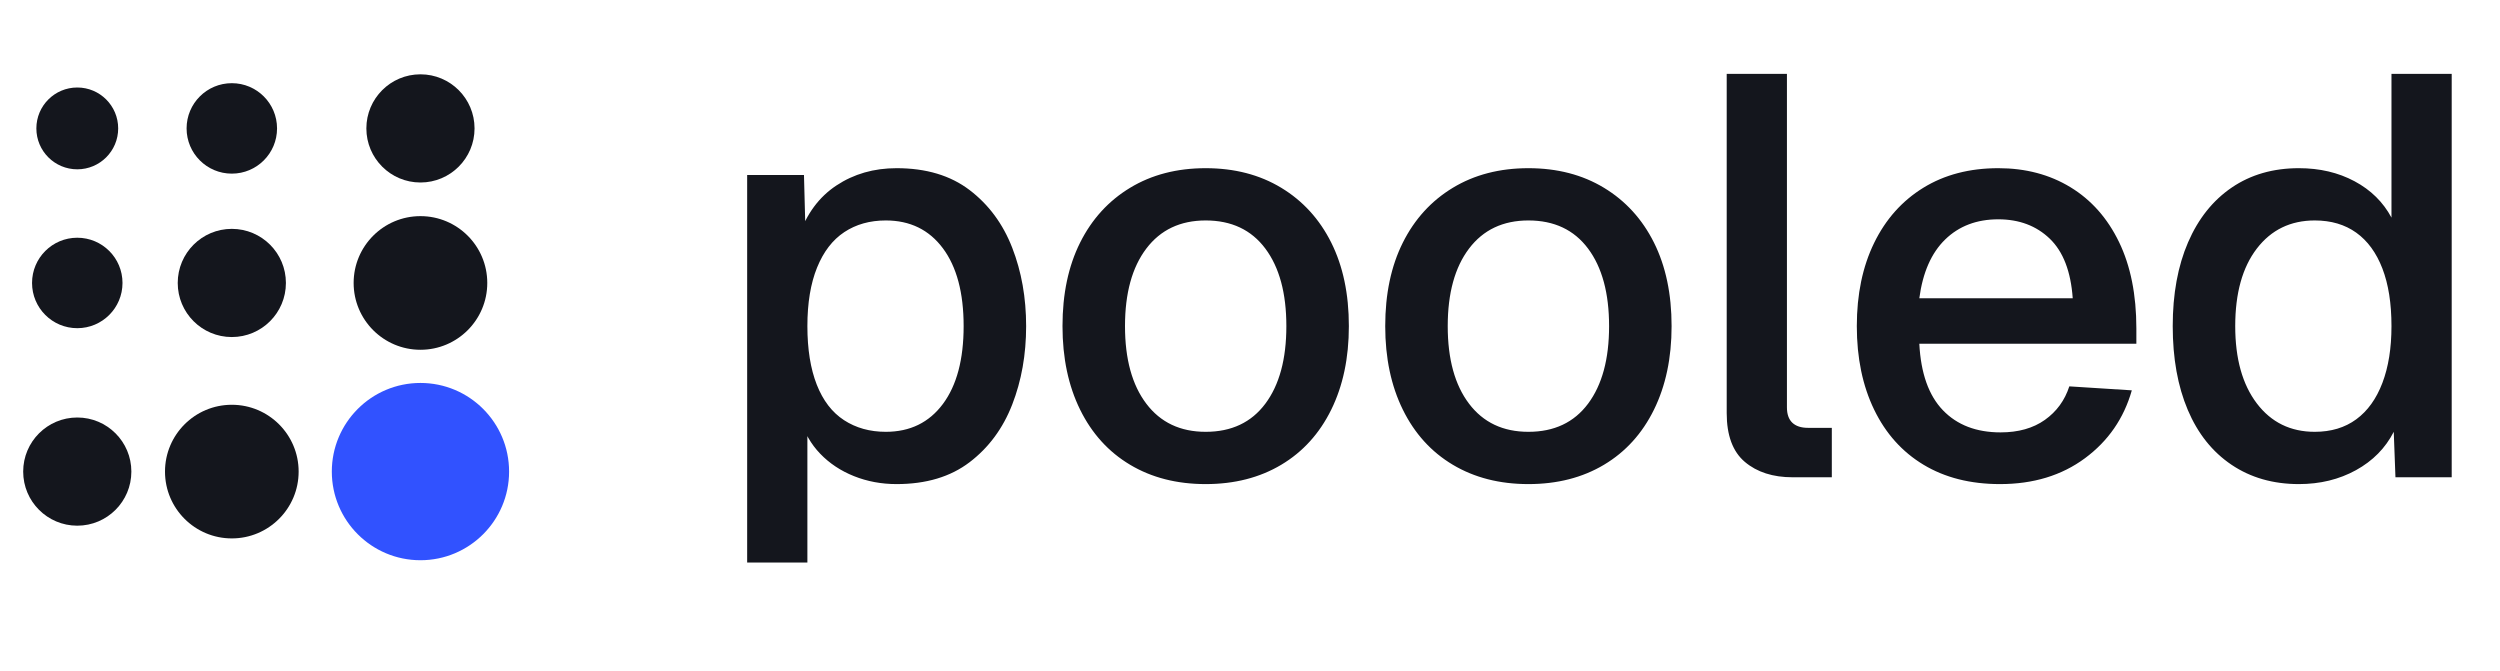
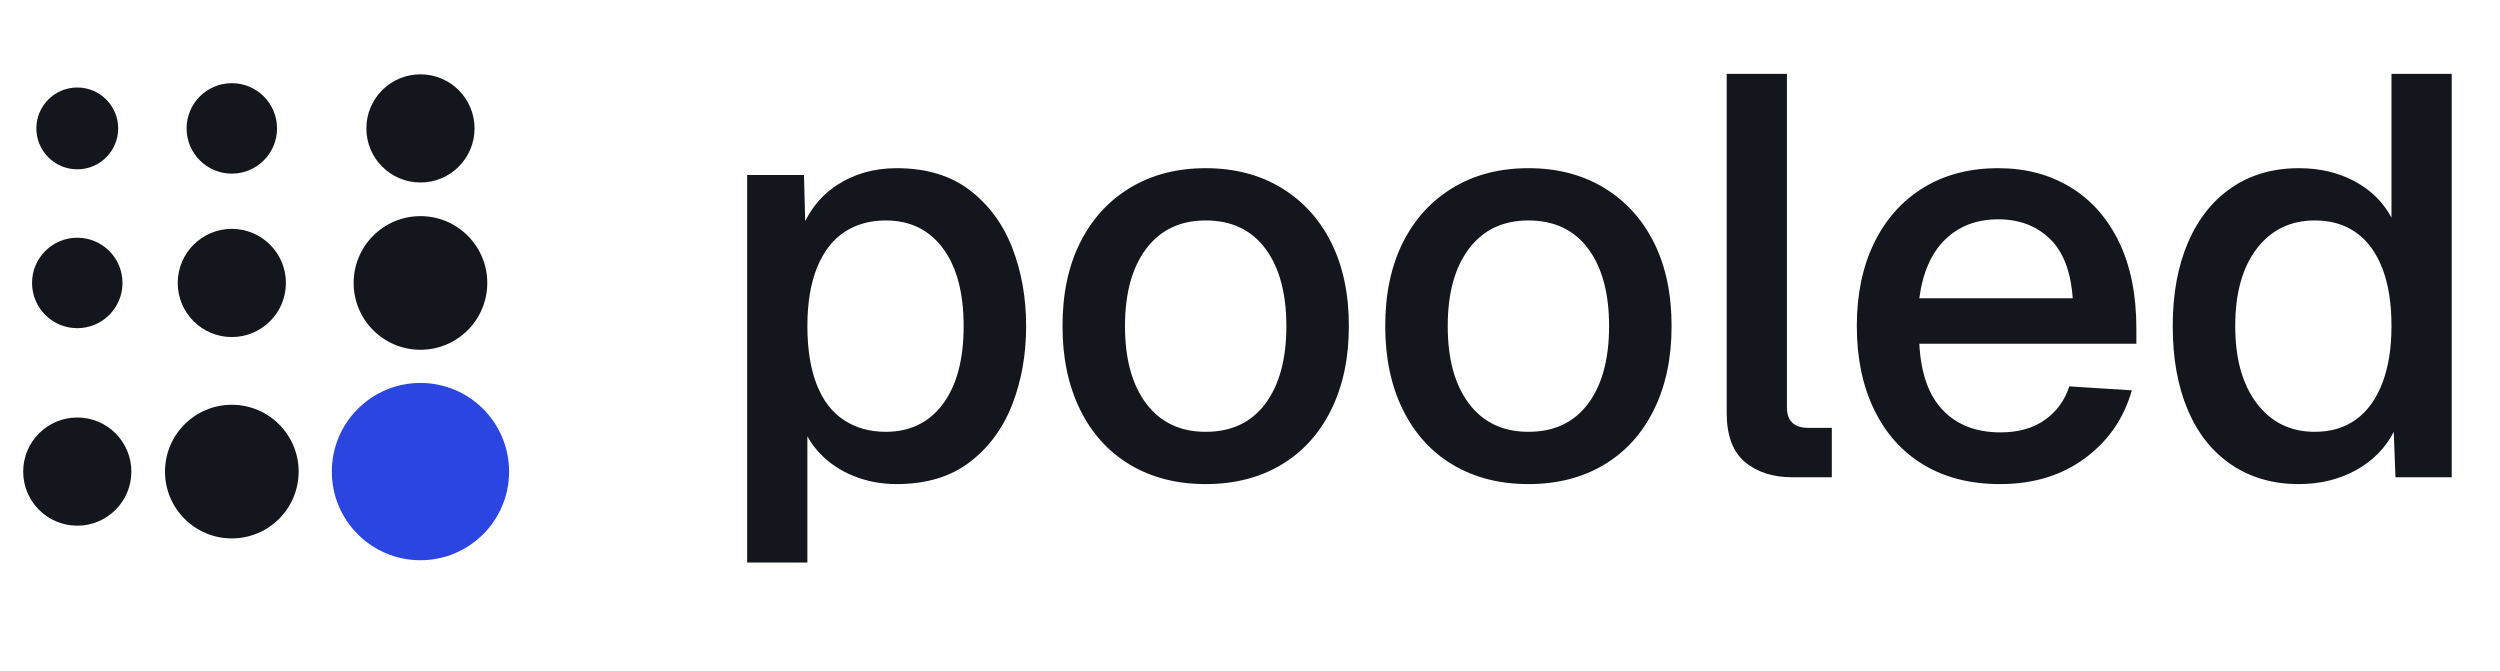
<svg xmlns="http://www.w3.org/2000/svg" width="110" height="29.5" viewBox="0 -84 440 118" role="img" aria-label="pooled">
  <g transform="translate(0 -75) scale(4)">
    <circle cx="3.4" cy="3.4" r="1.8" fill="#14161D" />
    <circle cx="10.2" cy="3.4" r="1.99" fill="#14161D" />
    <circle cx="18.5" cy="3.4" r="2.38" fill="#14161D" />
    <circle cx="3.4" cy="10.2" r="1.99" fill="#14161D" />
    <circle cx="10.2" cy="10.2" r="2.38" fill="#14161D" />
    <circle cx="18.5" cy="10.2" r="2.94" fill="#14161D" />
    <circle cx="3.4" cy="18.5" r="2.38" fill="#14161D" />
    <circle cx="10.2" cy="18.5" r="2.94" fill="#14161D" />
-     <circle cx="18.5" cy="18.5" r="3.9" fill="#3152FF" />
+     <circle cx="18.5" cy="18.5" r="3.9" fill="#2A45E0" />
  </g>
  <g transform="translate(124 0)" fill="#14161D">
    <path d="M7.5 15V-53.2H17.5L17.8 -41.8L16.6 -42.4Q18.6 -48.3 23.2 -51.35Q27.8 -54.4 33.8 -54.4Q41.6 -54.4 46.65 -50.55Q51.7 -46.7 54.15 -40.4Q56.6 -34.1 56.6 -26.6Q56.6 -19.1 54.15 -12.8Q51.7 -6.5 46.65 -2.65Q41.6 1.2 33.8 1.2Q29.8 1.2 26.3 -0.2Q22.8 -1.6 20.35 -4.15Q17.9 -6.7 16.9 -10.2L18.1 -11.4V15ZM31.9 -8Q38.3 -8 41.95 -12.9Q45.6 -17.8 45.6 -26.6Q45.6 -35.4 41.95 -40.3Q38.3 -45.2 31.9 -45.2Q27.7 -45.2 24.6 -43.15Q21.5 -41.1 19.8 -36.9Q18.1 -32.7 18.1 -26.6Q18.1 -20.5 19.75 -16.3Q21.4 -12.1 24.55 -10.05Q27.7 -8 31.9 -8ZM88.2 1.2Q80.6 1.2 74.9 -2.2Q69.2 -5.6 66.1 -11.9Q63 -18.2 63 -26.6Q63 -35.1 66.1 -41.3Q69.2 -47.5 74.9 -50.95Q80.6 -54.4 88.2 -54.4Q95.8 -54.4 101.5 -50.95Q107.2 -47.5 110.3 -41.3Q113.4 -35.1 113.4 -26.6Q113.4 -18.2 110.3 -11.9Q107.2 -5.6 101.5 -2.2Q95.8 1.2 88.2 1.2ZM88.2 -8Q95 -8 98.7 -12.95Q102.4 -17.9 102.4 -26.6Q102.4 -35.3 98.7 -40.25Q95 -45.2 88.2 -45.2Q81.5 -45.2 77.75 -40.25Q74 -35.3 74 -26.6Q74 -17.9 77.75 -12.95Q81.5 -8 88.2 -8ZM145 1.2Q137.4 1.2 131.7 -2.2Q126 -5.6 122.9 -11.9Q119.8 -18.2 119.8 -26.6Q119.8 -35.1 122.9 -41.3Q126 -47.5 131.7 -50.95Q137.4 -54.4 145 -54.4Q152.6 -54.4 158.3 -50.95Q164 -47.5 167.1 -41.3Q170.2 -35.1 170.2 -26.6Q170.2 -18.2 167.1 -11.9Q164 -5.6 158.3 -2.2Q152.6 1.2 145 1.2ZM145 -8Q151.8 -8 155.5 -12.95Q159.2 -17.9 159.2 -26.6Q159.2 -35.3 155.5 -40.25Q151.8 -45.2 145 -45.2Q138.3 -45.2 134.55 -40.25Q130.8 -35.3 130.8 -26.6Q130.8 -17.9 134.55 -12.95Q138.3 -8 145 -8ZM191.5 0Q186.3 0 183.1 -2.7Q179.9 -5.4 179.9 -11.3V-71H190.5V-12.3Q190.5 -10.5 191.45 -9.6Q192.4 -8.7 194.2 -8.7H198.4V0ZM228 1.2Q220.2 1.2 214.55 -2.2Q208.9 -5.6 205.85 -11.9Q202.8 -18.2 202.8 -26.6Q202.8 -35 205.85 -41.25Q208.9 -47.5 214.5 -50.95Q220.1 -54.4 227.7 -54.4Q234.9 -54.4 240.4 -51.05Q245.9 -47.7 248.95 -41.4Q252 -35.1 252 -26.2V-23.5H213.8Q214.2 -15.7 217.95 -11.8Q221.7 -7.9 228.1 -7.9Q232.8 -7.9 235.9 -10.1Q239 -12.3 240.2 -16L251.2 -15.3Q249.1 -7.9 242.95 -3.35Q236.8 1.2 228 1.2ZM213.8 -31.5H240.8Q240.3 -38.6 236.75 -42Q233.2 -45.4 227.7 -45.4Q222 -45.4 218.35 -41.85Q214.7 -38.3 213.8 -31.5ZM280.6 1.2Q273.8 1.2 268.75 -2.2Q263.7 -5.6 261.05 -11.85Q258.4 -18.1 258.4 -26.6Q258.4 -35.1 261.1 -41.35Q263.8 -47.6 268.8 -51Q273.8 -54.4 280.6 -54.4Q286.1 -54.4 290.4 -52.1Q294.7 -49.8 296.9 -45.7V-71H307.5V0H297.6L297.3 -8Q295.1 -3.7 290.65 -1.25Q286.2 1.2 280.6 1.2ZM283.4 -8Q287.7 -8 290.7 -10.2Q293.7 -12.4 295.3 -16.6Q296.9 -20.8 296.9 -26.6Q296.9 -32.6 295.3 -36.75Q293.7 -40.9 290.7 -43.05Q287.7 -45.2 283.4 -45.2Q277 -45.2 273.2 -40.25Q269.4 -35.3 269.4 -26.6Q269.4 -18 273.2 -13Q277 -8 283.4 -8Z" />
  </g>
</svg>
